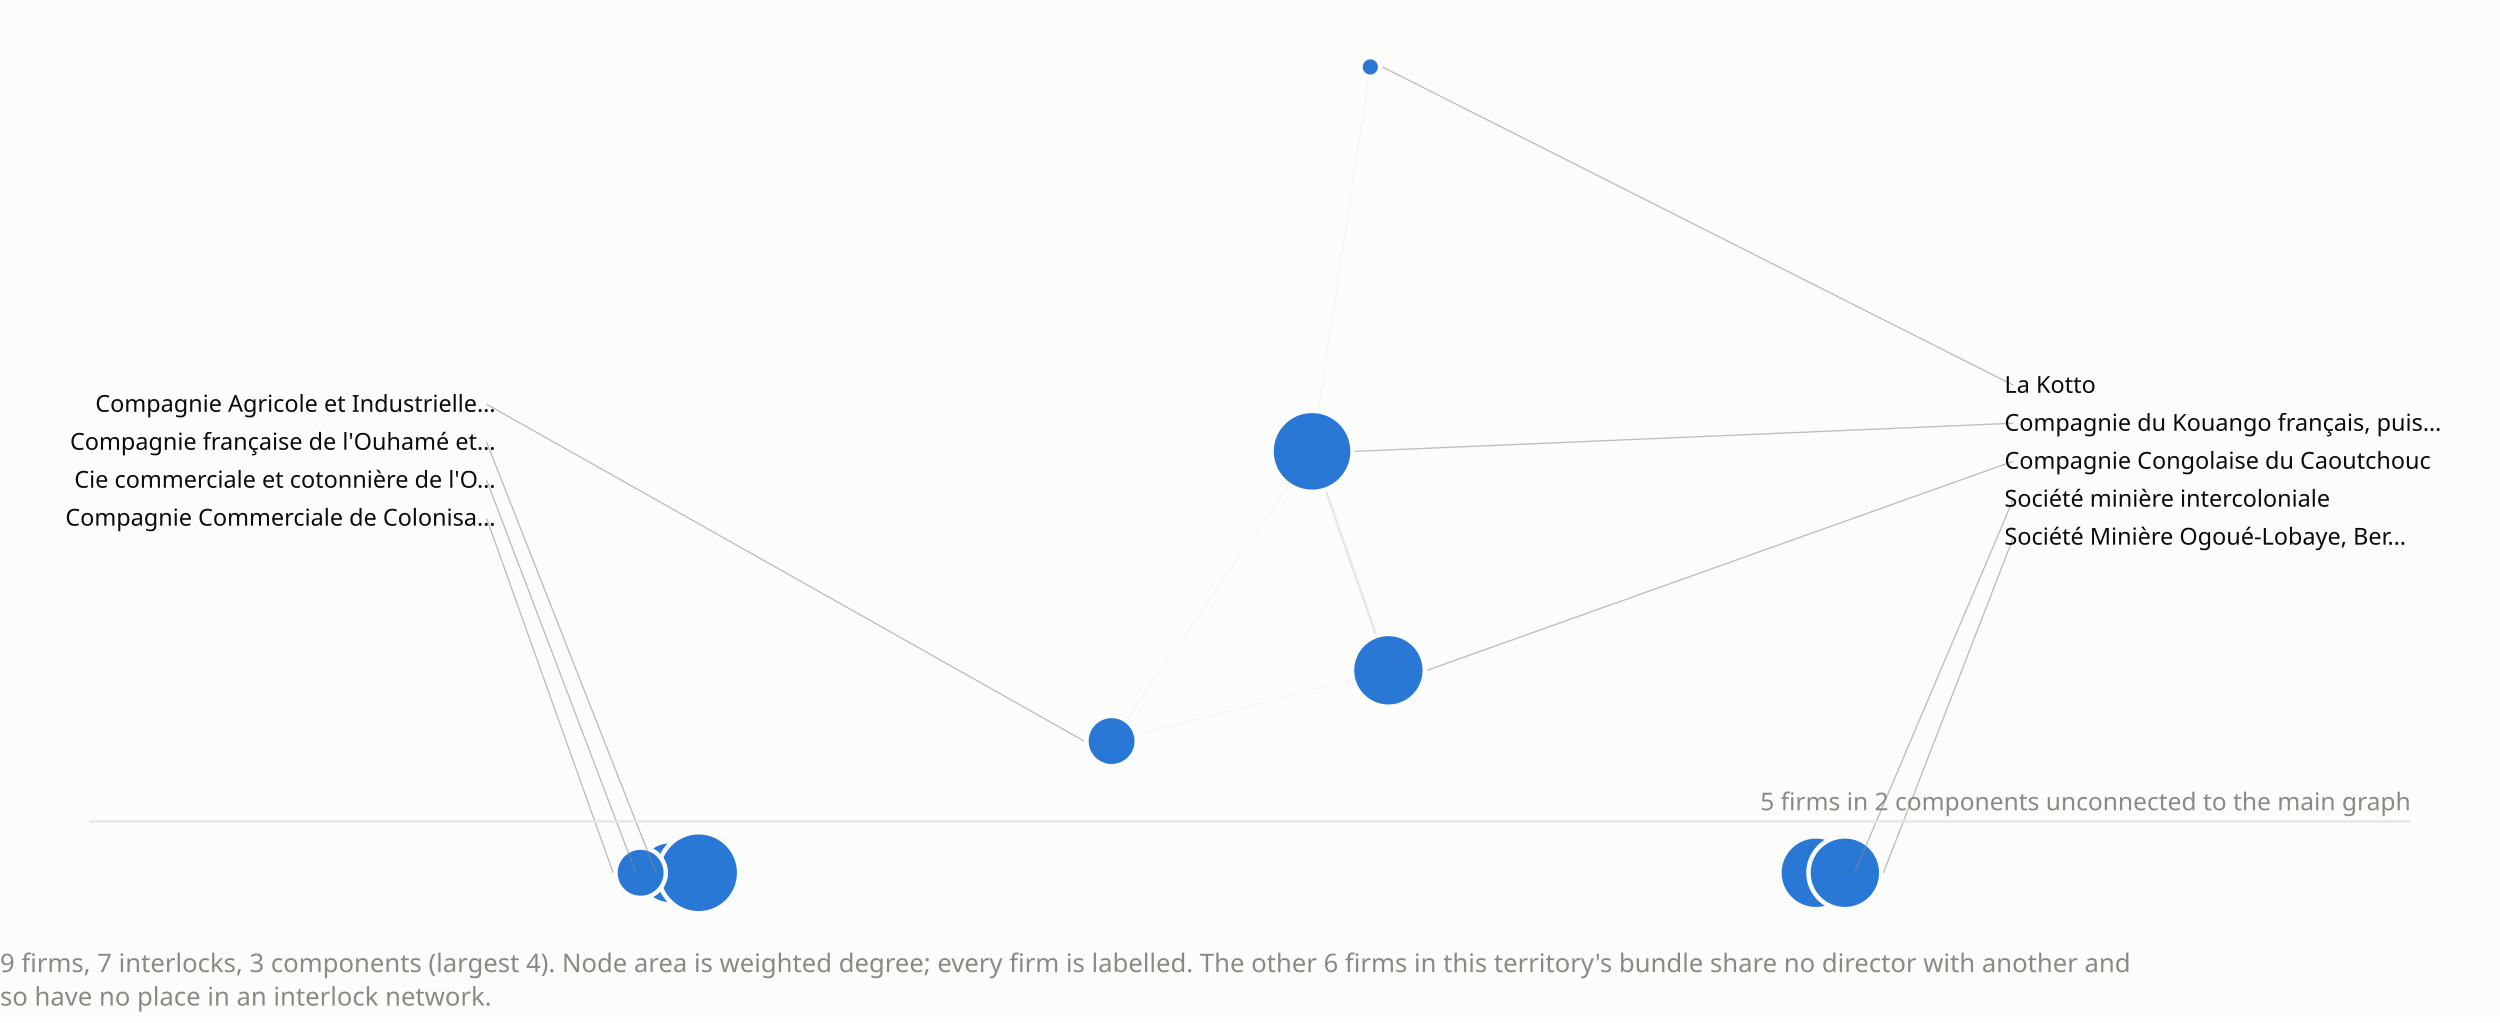
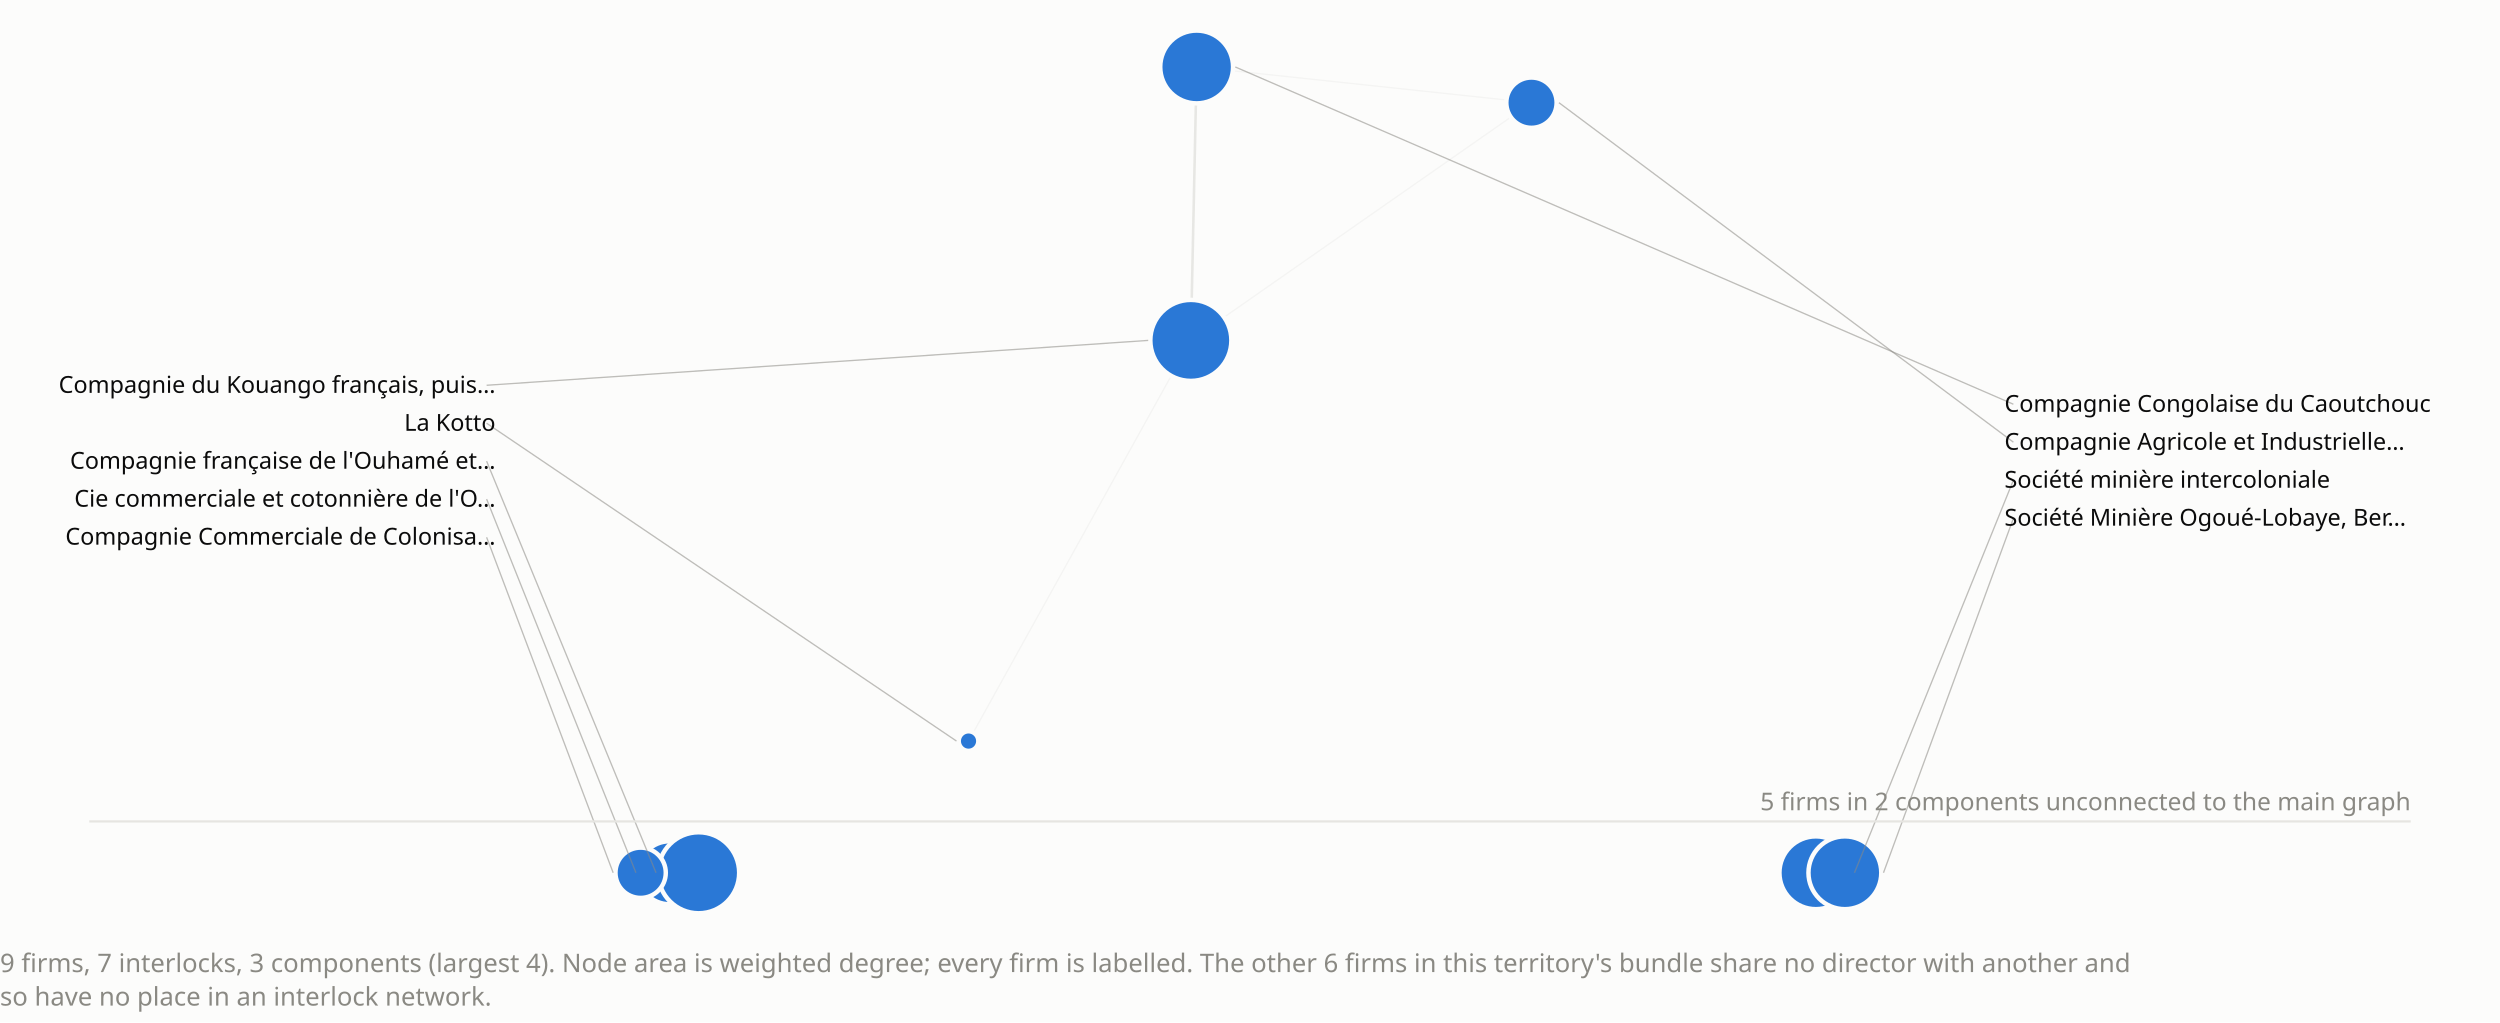
<svg xmlns="http://www.w3.org/2000/svg" viewBox="0 0 1120 458" width="1120" height="458" role="img" aria-label="Ubangi-Shari (Central African Republic) interlock network">
  <rect width="1120" height="458" fill="#fcfcfb" />
  <g stroke="#c9c8c2" fill="none">
    <path d="M813.5 391.0L826.5 391.0" stroke-width="1.44" stroke-opacity="0.520" />
-     <path d="M622.0 300.3L587.8 202.2M300.0 391.0L313.0 391.0" stroke-width="1.16" stroke-opacity="0.400" />
-     <path d="M622.0 300.3L498.0 332.0M587.8 202.2L498.0 332.0M587.8 202.2L613.9 30.0" stroke-width="0.60" stroke-opacity="0.160" />
+     <path d="M536.1 30.0L533.5 152.5M300.0 391.0L313.0 391.0" stroke-width="1.16" stroke-opacity="0.400" />
+     <path d="M536.1 30.0L686.1 46.0M533.5 152.5L686.1 46.0M533.5 152.5L433.9 332.0" stroke-width="0.60" stroke-opacity="0.160" />
    <path d="M313.0 391.0L287.0 391.0" stroke-width="0.88" stroke-opacity="0.280" />
  </g>
  <g>
    <circle class="nd" data-id="miniereintercoloniale" cx="813.5" cy="391.0" r="16.31" fill="#2a78d6" stroke="#fcfcfb" stroke-width="2" />
    <circle class="nd" data-id="miniereogouelobayeberberati" cx="826.5" cy="391.0" r="16.31" fill="#2a78d6" stroke="#fcfcfb" stroke-width="2" />
-     <circle class="nd" data-id="congolaisecaoutchouc" cx="622.0" cy="300.3" r="16.31" fill="#2a78d6" stroke="#fcfcfb" stroke-width="2" />
-     <circle class="nd" data-id="kouango" cx="587.8" cy="202.2" r="18.15" fill="#2a78d6" stroke="#fcfcfb" stroke-width="2" />
+     <circle class="nd" data-id="congolaisecaoutchouc" cx="536.1" cy="30.0" r="16.31" fill="#2a78d6" stroke="#fcfcfb" stroke-width="2" />
+     <circle class="nd" data-id="kouango" cx="533.5" cy="152.5" r="18.15" fill="#2a78d6" stroke="#fcfcfb" stroke-width="2" />
    <circle class="nd" data-id="commercialecotonniereouhamenanacomouna" cx="300.0" cy="391.0" r="14.12" fill="#2a78d6" stroke="#fcfcfb" stroke-width="2" />
    <circle class="nd" data-id="ouhamenana" cx="313.0" cy="391.0" r="18.15" fill="#2a78d6" stroke="#fcfcfb" stroke-width="2" />
    <circle class="nd" data-id="commercialecolonisationcongo" cx="287.0" cy="391.0" r="11.27" fill="#2a78d6" stroke="#fcfcfb" stroke-width="2" />
-     <circle class="nd" data-id="agricoleindustrielleafriqueequatoriale" cx="498.0" cy="332.0" r="11.27" fill="#2a78d6" stroke="#fcfcfb" stroke-width="2" />
-     <circle class="nd" data-id="kotto" cx="613.9" cy="30.0" r="4.40" fill="#2a78d6" stroke="#fcfcfb" stroke-width="2" />
+     <circle class="nd" data-id="agricoleindustrielleafriqueequatoriale" cx="686.1" cy="46.0" r="11.27" fill="#2a78d6" stroke="#fcfcfb" stroke-width="2" />
+     <circle class="nd" data-id="kotto" cx="433.9" cy="332.0" r="4.40" fill="#2a78d6" stroke="#fcfcfb" stroke-width="2" />
  </g>
-   <line x1="218.0" y1="181.1" x2="485.7" y2="332.0" stroke="#8a8983" stroke-width="0.6" stroke-opacity="0.55" />
-   <line x1="218.0" y1="198.1" x2="293.9" y2="391.0" stroke="#8a8983" stroke-width="0.6" stroke-opacity="0.55" />
-   <line x1="218.0" y1="215.1" x2="284.9" y2="391.0" stroke="#8a8983" stroke-width="0.6" stroke-opacity="0.55" />
-   <line x1="218.0" y1="232.2" x2="274.7" y2="391.0" stroke="#8a8983" stroke-width="0.6" stroke-opacity="0.55" />
-   <line x1="902.0" y1="172.6" x2="619.3" y2="30.0" stroke="#8a8983" stroke-width="0.6" stroke-opacity="0.55" />
-   <line x1="902.0" y1="189.6" x2="606.9" y2="202.2" stroke="#8a8983" stroke-width="0.6" stroke-opacity="0.55" />
-   <line x1="902.0" y1="206.6" x2="639.3" y2="300.3" stroke="#8a8983" stroke-width="0.6" stroke-opacity="0.55" />
-   <line x1="902.0" y1="223.6" x2="830.8" y2="391.0" stroke="#8a8983" stroke-width="0.6" stroke-opacity="0.55" />
-   <line x1="902.0" y1="240.7" x2="843.8" y2="391.0" stroke="#8a8983" stroke-width="0.6" stroke-opacity="0.55" />
+   <line x1="218.0" y1="172.6" x2="514.4" y2="152.5" stroke="#8a8983" stroke-width="0.6" stroke-opacity="0.55" />
+   <line x1="218.0" y1="189.6" x2="428.5" y2="332.0" stroke="#8a8983" stroke-width="0.6" stroke-opacity="0.55" />
+   <line x1="218.0" y1="206.6" x2="293.9" y2="391.0" stroke="#8a8983" stroke-width="0.6" stroke-opacity="0.55" />
+   <line x1="218.0" y1="223.6" x2="284.9" y2="391.0" stroke="#8a8983" stroke-width="0.6" stroke-opacity="0.55" />
+   <line x1="218.0" y1="240.7" x2="274.7" y2="391.0" stroke="#8a8983" stroke-width="0.6" stroke-opacity="0.55" />
+   <line x1="902.0" y1="181.1" x2="553.4" y2="30.0" stroke="#8a8983" stroke-width="0.6" stroke-opacity="0.55" />
+   <line x1="902.0" y1="198.1" x2="698.4" y2="46.0" stroke="#8a8983" stroke-width="0.6" stroke-opacity="0.55" />
+   <line x1="902.0" y1="215.1" x2="830.8" y2="391.0" stroke="#8a8983" stroke-width="0.6" stroke-opacity="0.55" />
+   <line x1="902.0" y1="232.2" x2="843.8" y2="391.0" stroke="#8a8983" stroke-width="0.6" stroke-opacity="0.55" />
  <g font-size="10.5" font-family="ui-sans-serif,system-ui,sans-serif" fill="#0b0b0b">
-     <text x="222.0" y="184.5" text-anchor="end">Compagnie Agricole et Industrielle…</text>
-     <text x="222.0" y="201.5" text-anchor="end">Compagnie française de l'Ouhamé et…</text>
-     <text x="222.0" y="218.5" text-anchor="end">Cie commerciale et cotonnière de l'O…</text>
-     <text x="222.0" y="235.5" text-anchor="end">Compagnie Commerciale de Colonisa…</text>
-     <text x="898.0" y="176.0" text-anchor="start">La Kotto</text>
-     <text x="898.0" y="193.0" text-anchor="start">Compagnie du Kouango français, puis…</text>
-     <text x="898.0" y="210.0" text-anchor="start">Compagnie Congolaise du Caoutchouc</text>
-     <text x="898.0" y="227.0" text-anchor="start">Société minière intercoloniale</text>
-     <text x="898.0" y="244.0" text-anchor="start">Société Minière Ogoué-Lobaye, Ber…</text>
+     <text x="222.0" y="176.0" text-anchor="end">Compagnie du Kouango français, puis…</text>
+     <text x="222.0" y="193.0" text-anchor="end">La Kotto</text>
+     <text x="222.0" y="210.0" text-anchor="end">Compagnie française de l'Ouhamé et…</text>
+     <text x="222.0" y="227.0" text-anchor="end">Cie commerciale et cotonnière de l'O…</text>
+     <text x="222.0" y="244.0" text-anchor="end">Compagnie Commerciale de Colonisa…</text>
+     <text x="898.0" y="184.5" text-anchor="start">Compagnie Congolaise du Caoutchouc</text>
+     <text x="898.0" y="201.5" text-anchor="start">Compagnie Agricole et Industrielle…</text>
+     <text x="898.0" y="218.5" text-anchor="start">Société minière intercoloniale</text>
+     <text x="898.0" y="235.5" text-anchor="start">Société Minière Ogoué-Lobaye, Ber…</text>
  </g>
  <line x1="40" y1="368" x2="1080" y2="368" stroke="#e6e5e1" stroke-width="1" />
  <text x="1080" y="363" text-anchor="end" font-size="11" font-family="ui-sans-serif,system-ui,sans-serif" fill="#8a8983">5 firms in 2 components unconnected to the main graph</text>
  <g font-size="11.5" font-family="ui-sans-serif,system-ui,sans-serif" fill="#8a8983">
    <text x="0" y="435.5">9 firms, 7 interlocks, 3 components (largest 4). Node area is weighted degree; every firm is labelled. The other 6 firms in this territory's bundle share no director with another and</text>
    <text x="0" y="450.5">so have no place in an interlock network.</text>
  </g>
</svg>
